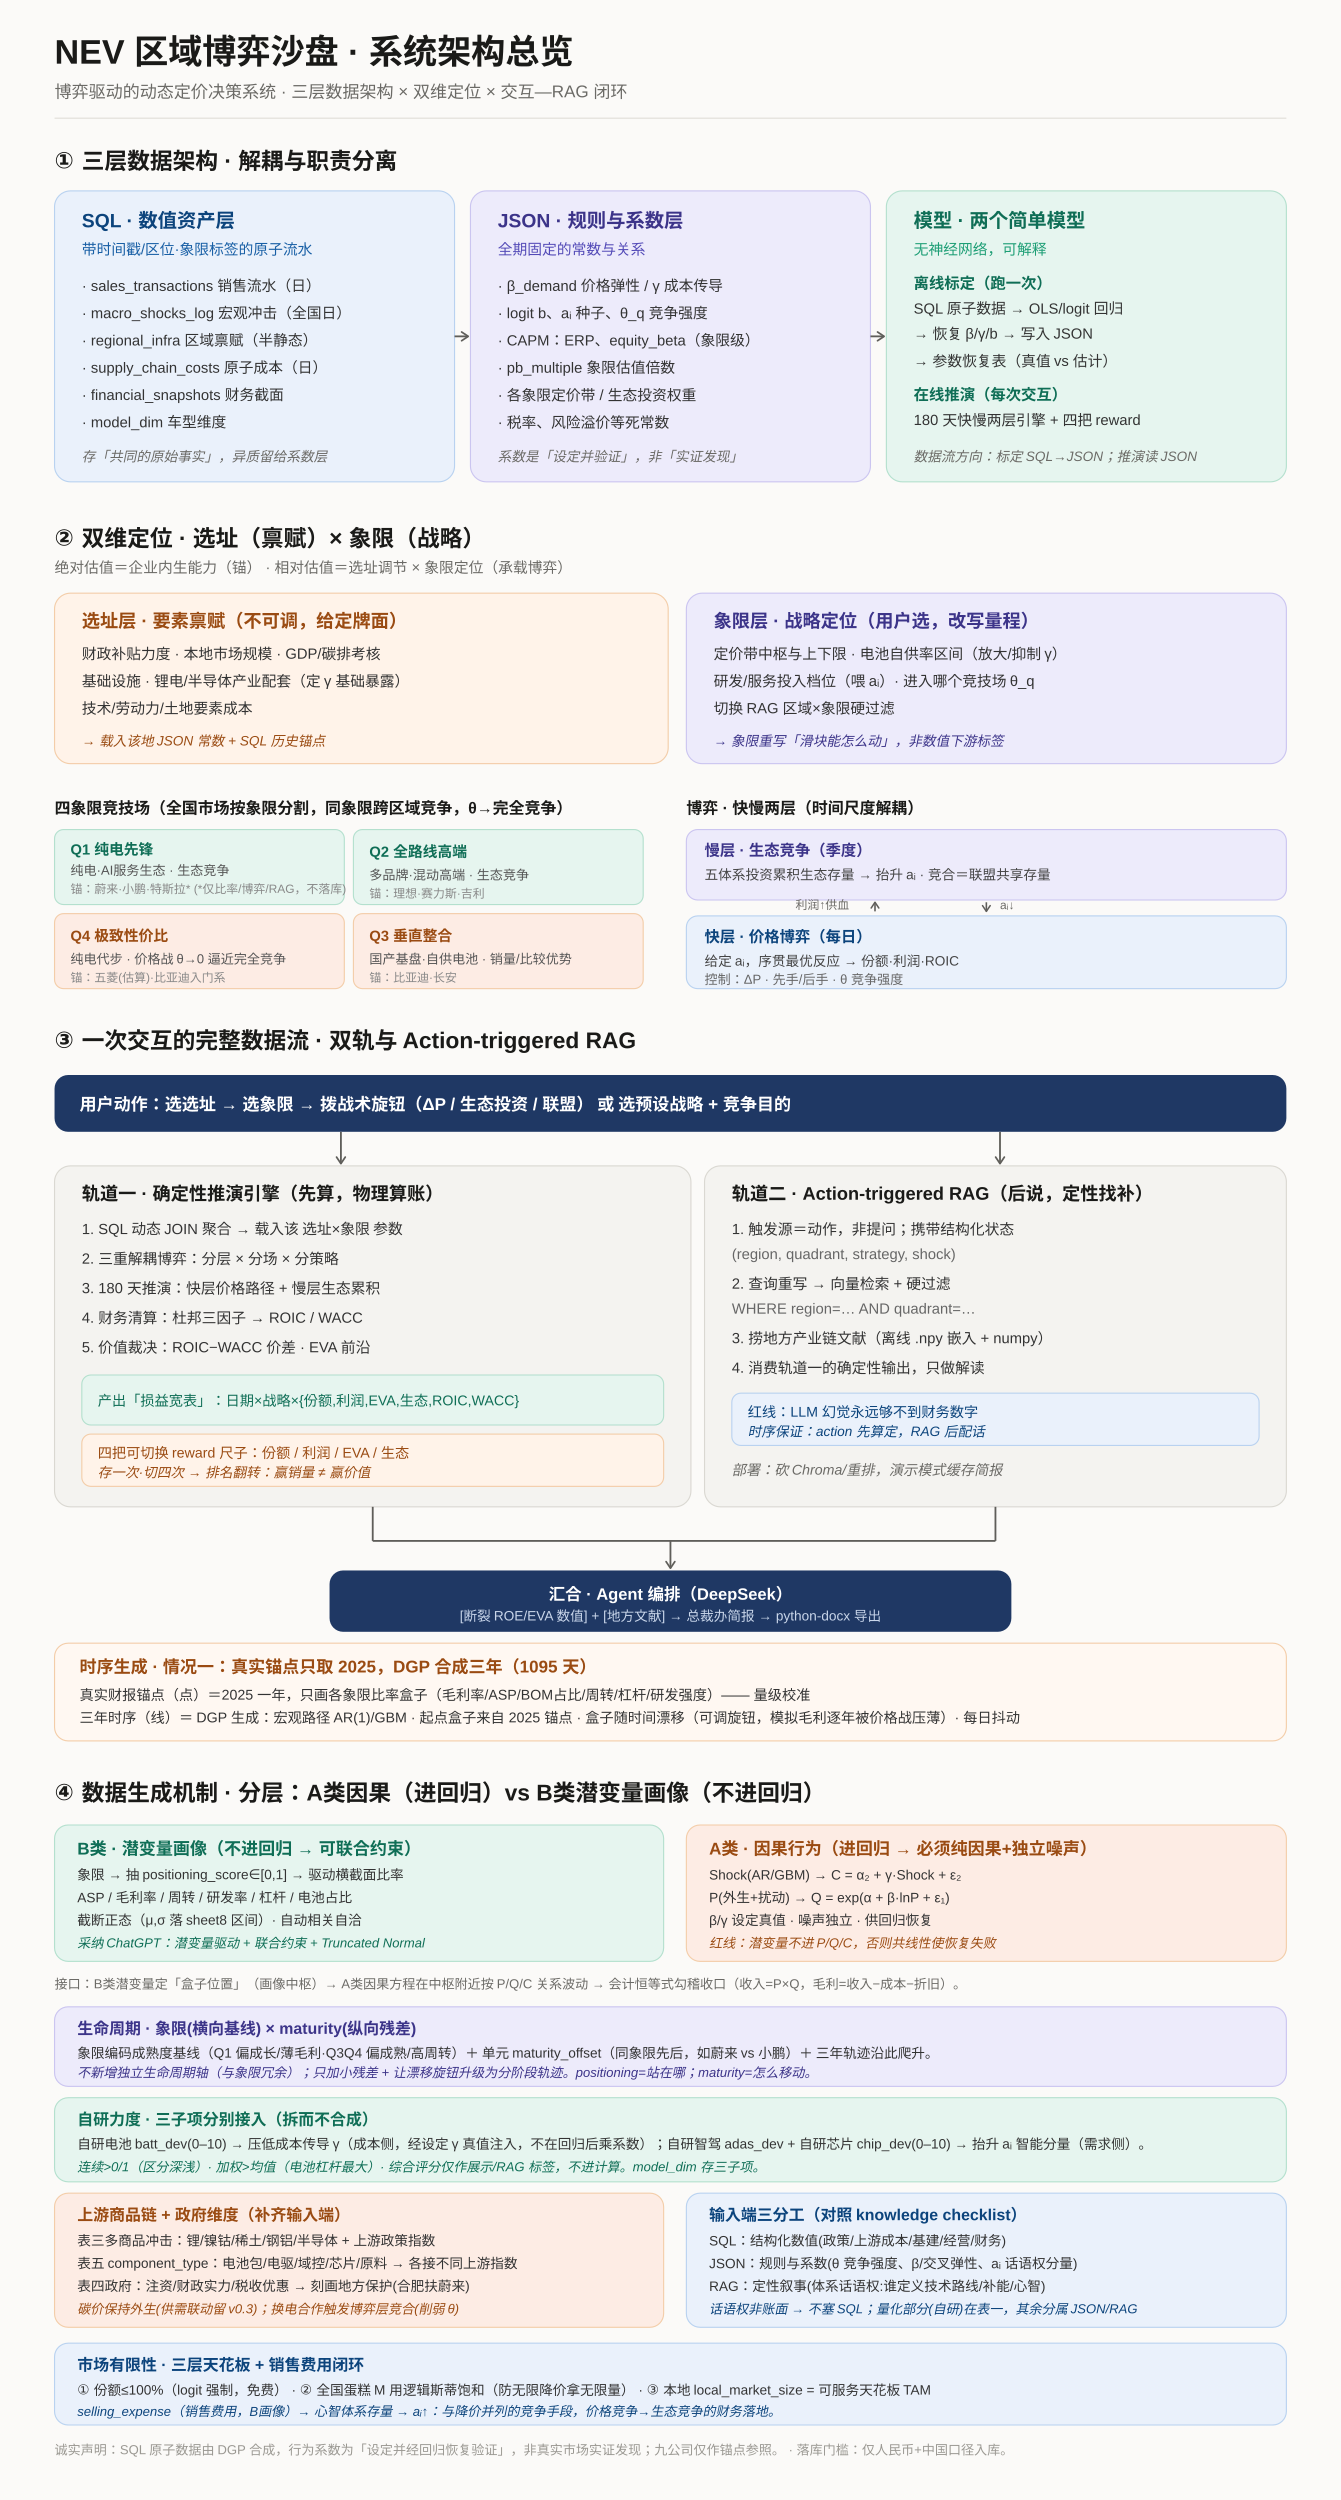
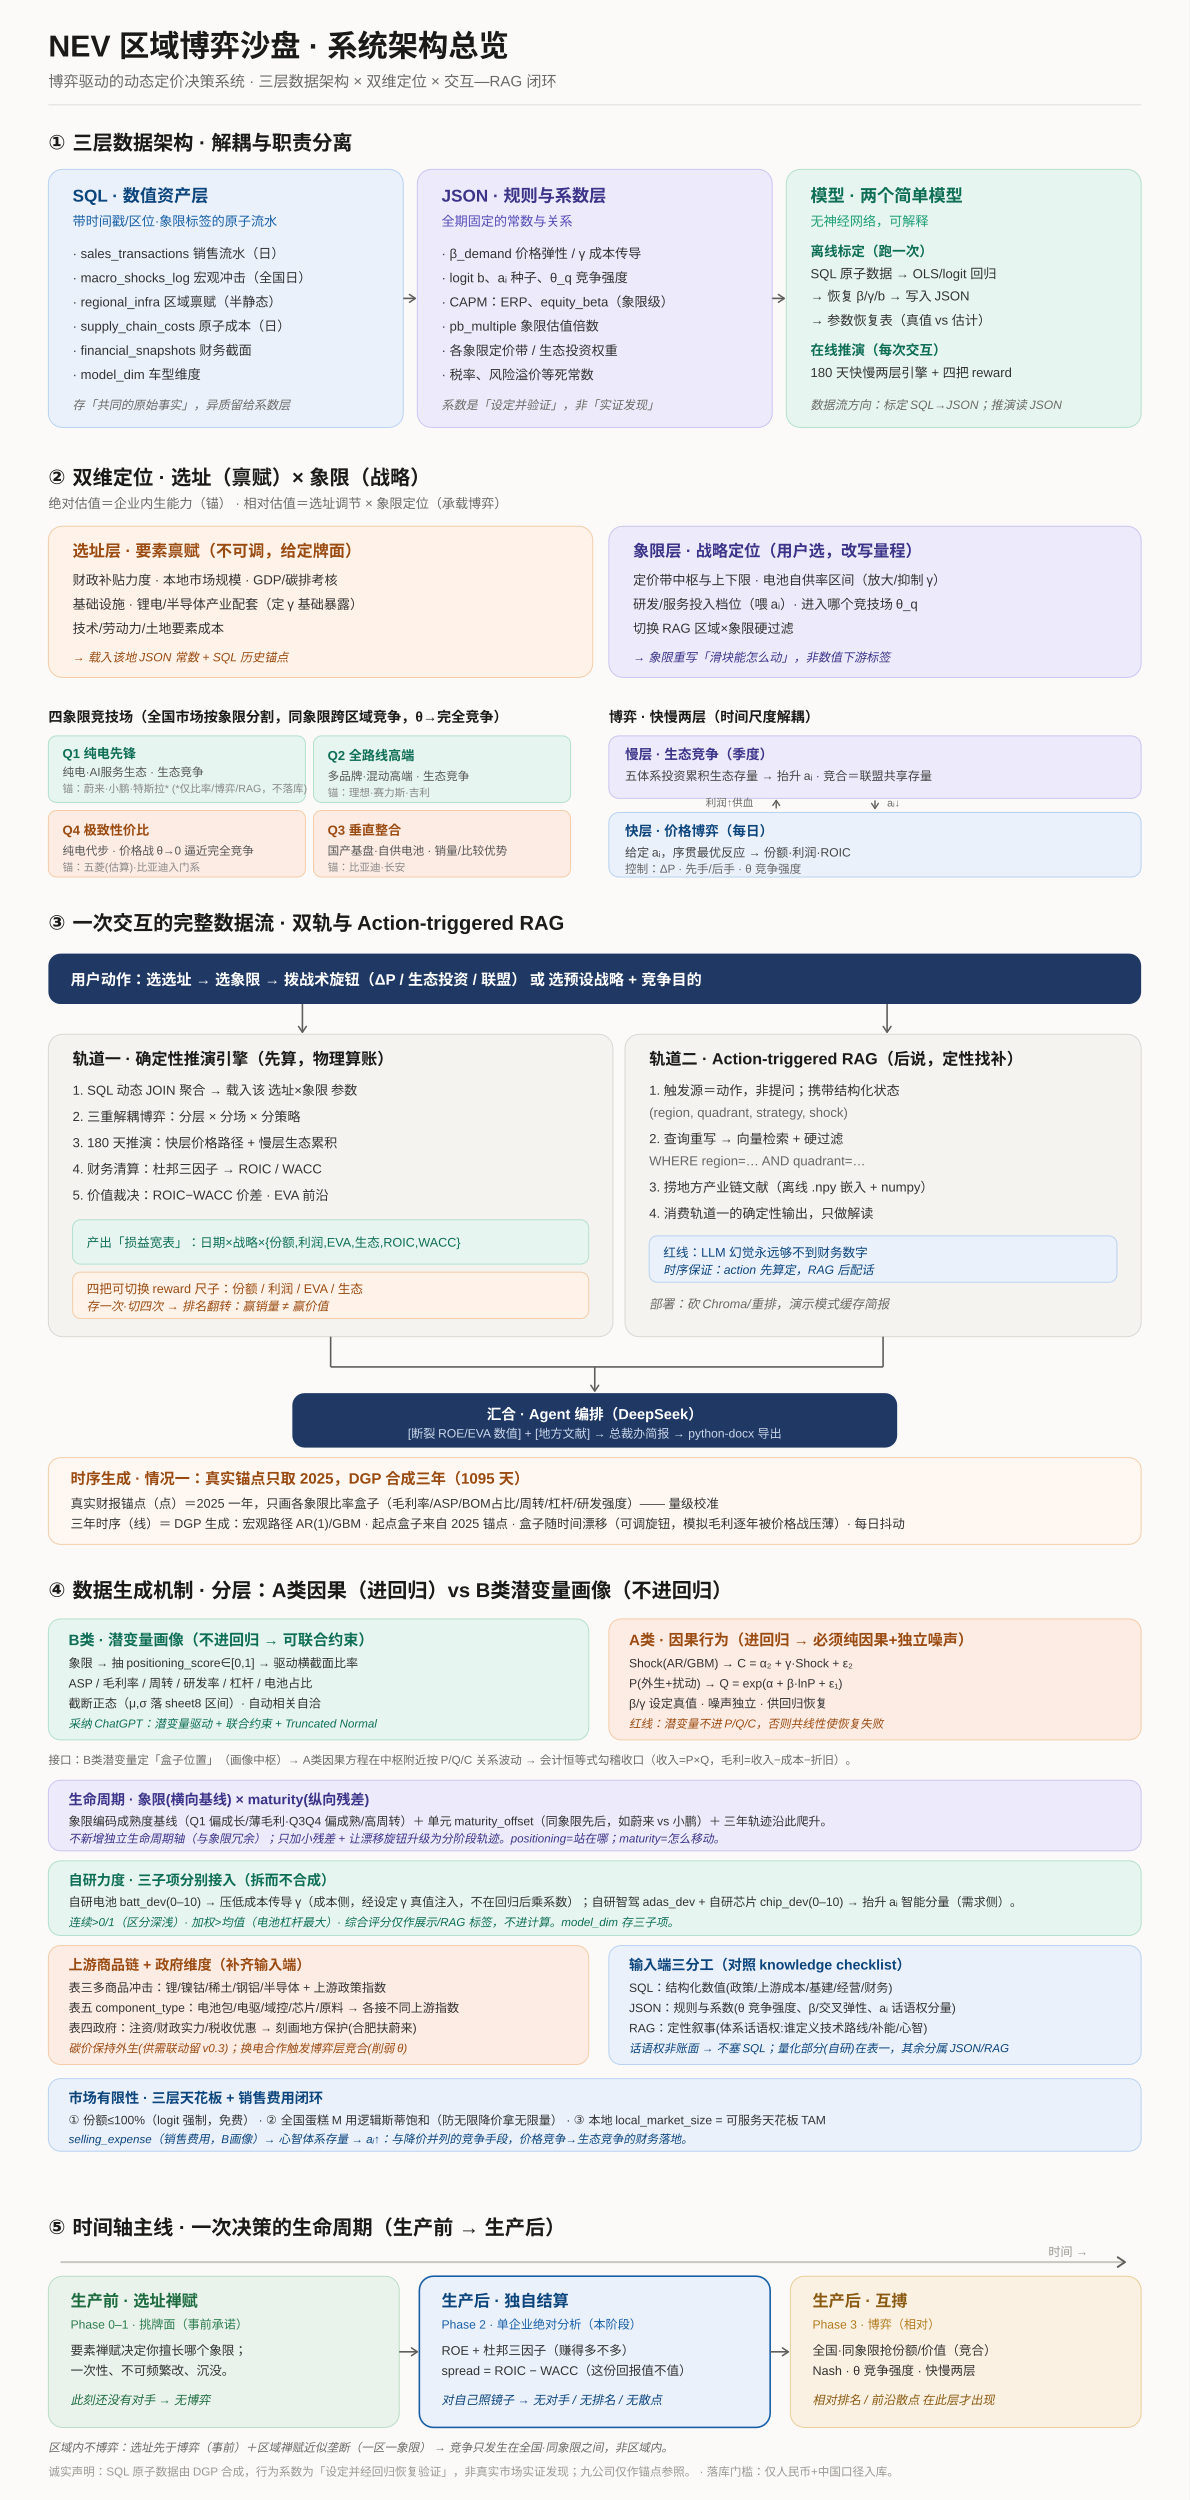
- <svg xmlns="http://www.w3.org/2000/svg" width="1180" height="2200" viewBox="0 0 1180 2200" font-family="Arial, 'PingFang SC', 'Microsoft YaHei', sans-serif">
+ <svg xmlns="http://www.w3.org/2000/svg" width="1180" height="2480" viewBox="0 0 1180 2480" font-family="Arial, 'PingFang SC', 'Microsoft YaHei', sans-serif">
  <defs>
    <marker id="ar" viewBox="0 0 10 10" refX="8" refY="5" markerWidth="6" markerHeight="6" orient="auto-start-reverse">
      <path d="M2 1 L8 5 L2 9" fill="none" stroke="#5F5E5A" stroke-width="1.6" stroke-linecap="round" stroke-linejoin="round" />
    </marker>
    <marker id="arw" viewBox="0 0 10 10" refX="8" refY="5" markerWidth="6" markerHeight="6" orient="auto-start-reverse">
      <path d="M2 1 L8 5 L2 9" fill="none" stroke="#FFFFFF" stroke-width="1.8" stroke-linecap="round" stroke-linejoin="round" />
    </marker>
  </defs>
-   <rect width="1180" height="2200" fill="#FBFAF8" />
+   <rect width="1180" height="2480" fill="#FBFAF8" />
  <text x="48" y="56" font-size="30" font-weight="700" fill="#1A1A18">NEV 区域博弈沙盘 · 系统架构总览</text>
  <text x="48" y="86" font-size="15" fill="#6B6A66">博弈驱动的动态定价决策系统  ·  三层数据架构 × 双维定位 × 交互—RAG 闭环</text>
  <line x1="48" y1="104" x2="1132" y2="104" stroke="#E0DED8" stroke-width="1" />
  <text x="48" y="148" font-size="20" font-weight="700" fill="#1A1A18">① 三层数据架构 · 解耦与职责分离</text>
  <rect x="48" y="168" width="352" height="256" rx="14" fill="#EAF1FB" stroke="#B9D2F0" stroke-width="1" />
  <text x="72" y="200" font-size="17" font-weight="700" fill="#0C447C">SQL · 数值资产层</text>
  <text x="72" y="224" font-size="13" fill="#185FA5">带时间戳/区位·象限标签的原子流水</text>
  <text x="72" y="256" font-size="13" fill="#333">· sales_transactions 销售流水（日）</text>
  <text x="72" y="280" font-size="13" fill="#333">· macro_shocks_log 宏观冲击（全国日）</text>
  <text x="72" y="304" font-size="13" fill="#333">· regional_infra 区域禀赋（半静态）</text>
  <text x="72" y="328" font-size="13" fill="#333">· supply_chain_costs 原子成本（日）</text>
  <text x="72" y="352" font-size="13" fill="#333">· financial_snapshots 财务截面</text>
  <text x="72" y="376" font-size="13" fill="#333">· model_dim 车型维度</text>
  <text x="72" y="406" font-size="12" fill="#6B6A66" font-style="italic">存「共同的原始事实」，异质留给系数层</text>
  <rect x="414" y="168" width="352" height="256" rx="14" fill="#EDEBFB" stroke="#CBC5F0" stroke-width="1" />
  <text x="438" y="200" font-size="17" font-weight="700" fill="#3C3489">JSON · 规则与系数层</text>
  <text x="438" y="224" font-size="13" fill="#534AB7">全期固定的常数与关系</text>
  <text x="438" y="256" font-size="13" fill="#333">· β_demand 价格弹性 / γ 成本传导</text>
  <text x="438" y="280" font-size="13" fill="#333">· logit b、aᵢ 种子、θ_q 竞争强度</text>
  <text x="438" y="304" font-size="13" fill="#333">· CAPM：ERP、equity_beta（象限级）</text>
  <text x="438" y="328" font-size="13" fill="#333">· pb_multiple 象限估值倍数</text>
  <text x="438" y="352" font-size="13" fill="#333">· 各象限定价带 / 生态投资权重</text>
  <text x="438" y="376" font-size="13" fill="#333">· 税率、风险溢价等死常数</text>
  <text x="438" y="406" font-size="12" fill="#6B6A66" font-style="italic">系数是「设定并验证」，非「实证发现」</text>
  <rect x="780" y="168" width="352" height="256" rx="14" fill="#E6F5EF" stroke="#B4E0CE" stroke-width="1" />
  <text x="804" y="200" font-size="17" font-weight="700" fill="#0F6E56">模型 · 两个简单模型</text>
  <text x="804" y="224" font-size="13" fill="#1D9E75">无神经网络，可解释</text>
  <text x="804" y="254" font-size="13.5" font-weight="700" fill="#0F6E56">离线标定（跑一次）</text>
  <text x="804" y="276" font-size="13" fill="#333">  SQL 原子数据 → OLS/logit 回归</text>
  <text x="804" y="298" font-size="13" fill="#333">  → 恢复 β/γ/b → 写入 JSON</text>
  <text x="804" y="322" font-size="13" fill="#333">  → 参数恢复表（真值 vs 估计）</text>
  <text x="804" y="352" font-size="13.5" font-weight="700" fill="#0F6E56">在线推演（每次交互）</text>
  <text x="804" y="374" font-size="13" fill="#333">  180 天快慢两层引擎 + 四把 reward</text>
  <text x="804" y="406" font-size="12" fill="#6B6A66" font-style="italic">数据流方向：标定 SQL→JSON；推演读 JSON</text>
  <line x1="400" y1="296" x2="412" y2="296" stroke="#5F5E5A" stroke-width="1.6" marker-end="url(#ar)" />
  <line x1="766" y1="296" x2="778" y2="296" stroke="#5F5E5A" stroke-width="1.6" marker-end="url(#ar)" />
  <text x="48" y="480" font-size="20" font-weight="700" fill="#1A1A18">② 双维定位 · 选址（禀赋）× 象限（战略）</text>
  <text x="48" y="504" font-size="13" fill="#6B6A66">绝对估值＝企业内生能力（锚）  ·  相对估值＝选址调节 × 象限定位（承载博弈）</text>
  <rect x="48" y="522" width="540" height="150" rx="14" fill="#FFF3E9" stroke="#F3CDA9" stroke-width="1" />
  <text x="72" y="552" font-size="16" font-weight="700" fill="#9A4B12">选址层 · 要素禀赋（不可调，给定牌面）</text>
  <text x="72" y="580" font-size="13" fill="#333">财政补贴力度 · 本地市场规模 · GDP/碳排考核</text>
  <text x="72" y="604" font-size="13" fill="#333">基础设施 · 锂电/半导体产业配套（定 γ 基础暴露）</text>
  <text x="72" y="628" font-size="13" fill="#333">技术/劳动力/土地要素成本</text>
  <text x="72" y="656" font-size="12" fill="#9A4B12" font-style="italic">→ 载入该地 JSON 常数 + SQL 历史锚点</text>
  <rect x="604" y="522" width="528" height="150" rx="14" fill="#EDEBFB" stroke="#CBC5F0" stroke-width="1" />
  <text x="628" y="552" font-size="16" font-weight="700" fill="#3C3489">象限层 · 战略定位（用户选，改写量程）</text>
  <text x="628" y="580" font-size="13" fill="#333">定价带中枢与上下限 · 电池自供率区间（放大/抑制 γ）</text>
  <text x="628" y="604" font-size="13" fill="#333">研发/服务投入档位（喂 aᵢ）· 进入哪个竞技场 θ_q</text>
  <text x="628" y="628" font-size="13" fill="#333">切换 RAG 区域×象限硬过滤</text>
  <text x="628" y="656" font-size="12" fill="#3C3489" font-style="italic">→ 象限重写「滑块能怎么动」，非数值下游标签</text>
  <text x="48" y="716" font-size="14" font-weight="700" fill="#1A1A18">四象限竞技场（全国市场按象限分割，同象限跨区域竞争，θ→完全竞争）</text>
  <g>
    <rect x="48" y="730" width="255" height="66" rx="8" fill="#E6F5EF" stroke="#B4E0CE" />
    <text x="62" y="752" font-size="13" font-weight="700" fill="#0F6E56">Q1 纯电先锋</text>
    <text x="62" y="770" font-size="11.5" fill="#555">纯电·AI服务生态 · 生态竞争</text>
    <text x="62" y="786" font-size="10.5" fill="#888">锚：蔚来·小鹏·特斯拉* (*仅比率/博弈/RAG，不落库)</text>
    <rect x="311" y="730" width="255" height="66" rx="8" fill="#E6F5EF" stroke="#B4E0CE" />
    <text x="325" y="754" font-size="13" font-weight="700" fill="#0F6E56">Q2 全路线高端</text>
    <text x="325" y="774" font-size="11.5" fill="#555">多品牌·混动高端 · 生态竞争</text>
    <text x="325" y="790" font-size="10.5" fill="#888">锚：理想·赛力斯·吉利</text>
    <rect x="48" y="804" width="255" height="66" rx="8" fill="#FDECE4" stroke="#F3CDA9" />
    <text x="62" y="828" font-size="13" font-weight="700" fill="#9A4B12">Q4 极致性价比</text>
    <text x="62" y="848" font-size="11.5" fill="#555">纯电代步 · 价格战 θ→0 逼近完全竞争</text>
    <text x="62" y="864" font-size="10.5" fill="#888">锚：五菱(估算)·比亚迪入门系</text>
    <rect x="311" y="804" width="255" height="66" rx="8" fill="#FDECE4" stroke="#F3CDA9" />
    <text x="325" y="828" font-size="13" font-weight="700" fill="#9A4B12">Q3 垂直整合</text>
    <text x="325" y="848" font-size="11.5" fill="#555">国产基盘·自供电池 · 销量/比较优势</text>
    <text x="325" y="864" font-size="10.5" fill="#888">锚：比亚迪·长安</text>
  </g>
  <text x="604" y="716" font-size="14" font-weight="700" fill="#1A1A18">博弈 · 快慢两层（时间尺度解耦）</text>
  <rect x="604" y="730" width="528" height="62" rx="10" fill="#EDEBFB" stroke="#CBC5F0" />
  <text x="620" y="753" font-size="13.5" font-weight="700" fill="#3C3489">慢层 · 生态竞争（季度）</text>
  <text x="620" y="774" font-size="12" fill="#444">五体系投资累积生态存量 → 抬升 aᵢ · 竞合＝联盟共享存量</text>
  <line x1="868" y1="794" x2="868" y2="802" stroke="#5F5E5A" stroke-width="1.4" marker-end="url(#ar)" />
  <text x="880" y="800" font-size="10.5" fill="#6B6A66">aᵢ↓</text>
  <line x1="770" y1="802" x2="770" y2="794" stroke="#5F5E5A" stroke-width="1.4" marker-end="url(#ar)" />
  <text x="700" y="800" font-size="10.5" fill="#6B6A66">利润↑供血</text>
  <rect x="604" y="806" width="528" height="64" rx="10" fill="#EAF1FB" stroke="#B9D2F0" />
  <text x="620" y="829" font-size="13.5" font-weight="700" fill="#0C447C">快层 · 价格博弈（每日）</text>
  <text x="620" y="850" font-size="12" fill="#444">给定 aᵢ，序贯最优反应 → 份额·利润·ROIC</text>
  <text x="620" y="866" font-size="11.5" fill="#666">控制：ΔP · 先手/后手 · θ 竞争强度</text>
  <text x="48" y="922" font-size="20" font-weight="700" fill="#1A1A18">③ 一次交互的完整数据流 · 双轨与 Action-triggered RAG</text>
  <rect x="48" y="946" width="1084" height="50" rx="12" fill="#1F3864" />
  <text x="70" y="977" font-size="15" font-weight="700" fill="#FFFFFF">用户动作：选选址 → 选象限 → 拨战术旋钮（ΔP / 生态投资 / 联盟）  或  选预设战略 + 竞争目的</text>
  <line x1="300" y1="996" x2="300" y2="1024" stroke="#5F5E5A" stroke-width="1.6" marker-end="url(#ar)" />
  <line x1="880" y1="996" x2="880" y2="1024" stroke="#5F5E5A" stroke-width="1.6" marker-end="url(#ar)" />
  <rect x="48" y="1026" width="560" height="300" rx="14" fill="#F4F3F0" stroke="#DAD8D2" />
  <text x="72" y="1056" font-size="16" font-weight="700" fill="#1A1A18">轨道一 · 确定性推演引擎（先算，物理算账）</text>
  <text x="72" y="1086" font-size="13" fill="#333">1. SQL 动态 JOIN 聚合 → 载入该 选址×象限 参数</text>
  <text x="72" y="1112" font-size="13" fill="#333">2. 三重解耦博弈：分层 × 分场 × 分策略</text>
  <text x="72" y="1138" font-size="13" fill="#333">3. 180 天推演：快层价格路径 + 慢层生态累积</text>
  <text x="72" y="1164" font-size="13" fill="#333">4. 财务清算：杜邦三因子 → ROIC / WACC</text>
  <text x="72" y="1190" font-size="13" fill="#333">5. 价值裁决：ROIC−WACC 价差 · EVA 前沿</text>
  <rect x="72" y="1210" width="512" height="44" rx="8" fill="#E6F5EF" stroke="#B4E0CE" />
  <text x="86" y="1237" font-size="12.5" fill="#0F6E56">产出「损益宽表」：日期×战略×{份额,利润,EVA,生态,ROIC,WACC}</text>
  <rect x="72" y="1262" width="512" height="46" rx="8" fill="#FFF3E9" stroke="#F3CDA9" />
  <text x="86" y="1283" font-size="12.5" fill="#9A4B12">四把可切换 reward 尺子：份额 / 利润 / EVA / 生态</text>
  <text x="86" y="1300" font-size="12" fill="#9A4B12" font-style="italic">存一次·切四次 → 排名翻转：赢销量 ≠ 赢价值</text>
  <rect x="620" y="1026" width="512" height="300" rx="14" fill="#F4F3F0" stroke="#DAD8D2" />
  <text x="644" y="1056" font-size="16" font-weight="700" fill="#1A1A18">轨道二 · Action-triggered RAG（后说，定性找补）</text>
  <text x="644" y="1086" font-size="13" fill="#333">1. 触发源＝动作，非提问；携带结构化状态</text>
  <text x="644" y="1108" font-size="13" fill="#666">   (region, quadrant, strategy, shock)</text>
  <text x="644" y="1134" font-size="13" fill="#333">2. 查询重写 → 向量检索 + 硬过滤</text>
  <text x="644" y="1156" font-size="13" fill="#666">   WHERE region=… AND quadrant=…</text>
  <text x="644" y="1182" font-size="13" fill="#333">3. 捞地方产业链文献（离线 .npy 嵌入 + numpy）</text>
  <text x="644" y="1208" font-size="13" fill="#333">4. 消费轨道一的确定性输出，只做解读</text>
  <rect x="644" y="1226" width="464" height="46" rx="8" fill="#EAF1FB" stroke="#B9D2F0" />
  <text x="658" y="1247" font-size="12.5" fill="#0C447C">红线：LLM 幻觉永远够不到财务数字</text>
  <text x="658" y="1264" font-size="12" fill="#0C447C" font-style="italic">时序保证：action 先算定，RAG 后配话</text>
  <text x="644" y="1298" font-size="12.5" fill="#6B6A66" font-style="italic">部署：砍 Chroma/重排，演示模式缓存简报</text>
  <line x1="328" y1="1326" x2="328" y2="1356" stroke="#5F5E5A" stroke-width="1.6" />
  <line x1="876" y1="1326" x2="876" y2="1356" stroke="#5F5E5A" stroke-width="1.6" />
  <line x1="328" y1="1356" x2="876" y2="1356" stroke="#5F5E5A" stroke-width="1.6" />
  <line x1="590" y1="1356" x2="590" y2="1380" stroke="#5F5E5A" stroke-width="1.6" marker-end="url(#ar)" />
  <rect x="290" y="1382" width="600" height="54" rx="12" fill="#1F3864" />
  <text x="590" y="1408" font-size="14.5" font-weight="700" fill="#FFFFFF" text-anchor="middle">汇合 · Agent 编排（DeepSeek）</text>
  <text x="590" y="1426" font-size="12" fill="#C9D6EA" text-anchor="middle">[断裂 ROE/EVA 数值] + [地方文献] → 总裁办简报 → python-docx 导出</text>
  <rect x="48" y="1446" width="1084" height="86" rx="12" fill="#FFF8F2" stroke="#F3CDA9" stroke-width="1" />
  <text x="70" y="1472" font-size="15" font-weight="700" fill="#9A4B12">时序生成 · 情况一：真实锚点只取 2025，DGP 合成三年（1095 天）</text>
  <text x="70" y="1496" font-size="12.5" fill="#333">真实财报锚点（点）＝2025 一年，只画各象限比率盒子（毛利率/ASP/BOM占比/周转/杠杆/研发强度）—— 量级校准</text>
  <text x="70" y="1516" font-size="12.5" fill="#333">三年时序（线）＝ DGP 生成：宏观路径 AR(1)/GBM · 起点盒子来自 2025 锚点 · 盒子随时间漂移（可调旋钮，模拟毛利逐年被价格战压薄）· 每日抖动</text>
  <text x="48" y="1584" font-size="20" font-weight="700" fill="#1A1A18">④ 数据生成机制 · 分层：A类因果（进回归）vs B类潜变量画像（不进回归）</text>
  <rect x="48" y="1606" width="536" height="120" rx="12" fill="#E6F5EF" stroke="#B4E0CE" />
  <text x="68" y="1632" font-size="15" font-weight="700" fill="#0F6E56">B类 · 潜变量画像（不进回归 → 可联合约束）</text>
  <text x="68" y="1654" font-size="12" fill="#333">象限 → 抽 positioning_score∈[0,1] → 驱动横截面比率</text>
  <text x="68" y="1674" font-size="12" fill="#333">ASP / 毛利率 / 周转 / 研发率 / 杠杆 / 电池占比</text>
  <text x="68" y="1694" font-size="12" fill="#333">截断正态（μ,σ 落 sheet8 区间）· 自动相关自洽</text>
  <text x="68" y="1714" font-size="11.5" fill="#0F6E56" font-style="italic">采纳 ChatGPT：潜变量驱动 + 联合约束 + Truncated Normal</text>
  <rect x="604" y="1606" width="528" height="120" rx="12" fill="#FDECE4" stroke="#F3CDA9" />
  <text x="624" y="1632" font-size="15" font-weight="700" fill="#9A4B12">A类 · 因果行为（进回归 → 必须纯因果+独立噪声）</text>
  <text x="624" y="1654" font-size="12" fill="#333">Shock(AR/GBM) → C = α₂ + γ·Shock + ε₂</text>
  <text x="624" y="1674" font-size="12" fill="#333">P(外生+扰动) → Q = exp(α + β·lnP + ε₁)</text>
  <text x="624" y="1694" font-size="12" fill="#333">β/γ 设定真值 · 噪声独立 · 供回归恢复</text>
  <text x="624" y="1714" font-size="11.5" fill="#9A4B12" font-style="italic">红线：潜变量不进 P/Q/C，否则共线性使恢复失败</text>
  <rect x="48" y="1734" width="1084" height="0" rx="0" fill="none" />
  <text x="48" y="1750" font-size="11.5" fill="#6B6A66">接口：B类潜变量定「盒子位置」（画像中枢）→ A类因果方程在中枢附近按 P/Q/C 关系波动 → 会计恒等式勾稽收口（收入=P×Q，毛利=收入−成本−折旧）。</text>
  <rect x="48" y="1766" width="1084" height="70" rx="12" fill="#EDEBFB" stroke="#CBC5F0" stroke-width="1" />
  <text x="68" y="1790" font-size="14" font-weight="700" fill="#3C3489">生命周期 · 象限(横向基线) × maturity(纵向残差)</text>
  <text x="68" y="1811" font-size="12" fill="#333">象限编码成熟度基线（Q1 偏成长/薄毛利·Q3Q4 偏成熟/高周转）＋ 单元 maturity_offset（同象限先后，如蔚来 vs 小鹏）＋ 三年轨迹沿此爬升。</text>
  <text x="68" y="1828" font-size="11.5" fill="#3C3489" font-style="italic">不新增独立生命周期轴（与象限冗余）；只加小残差 + 让漂移旋钮升级为分阶段轨迹。positioning=站在哪；maturity=怎么移动。</text>
  <rect x="48" y="1846" width="1084" height="74" rx="12" fill="#E6F5EF" stroke="#B4E0CE" stroke-width="1" />
  <text x="68" y="1870" font-size="14" font-weight="700" fill="#0F6E56">自研力度 · 三子项分别接入（拆而不合成）</text>
  <text x="68" y="1891" font-size="12" fill="#333">自研电池 batt_dev(0–10) → 压低成本传导 γ（成本侧，经设定 γ 真值注入，不在回归后乘系数）；自研智驾 adas_dev + 自研芯片 chip_dev(0–10) → 抬升 aᵢ 智能分量（需求侧）。</text>
  <text x="68" y="1911" font-size="11.5" fill="#0F6E56" font-style="italic">连续&gt;0/1（区分深浅）· 加权&gt;均值（电池杠杆最大）· 综合评分仅作展示/RAG 标签，不进计算。model_dim 存三子项。</text>
  <rect x="48" y="1930" width="536" height="118" rx="12" fill="#FDECE4" stroke="#F3CDA9" stroke-width="1" />
  <text x="68" y="1954" font-size="14" font-weight="700" fill="#9A4B12">上游商品链 + 政府维度（补齐输入端）</text>
  <text x="68" y="1976" font-size="12" fill="#333">表三多商品冲击：锂/镍钴/稀土/钢铝/半导体 + 上游政策指数</text>
  <text x="68" y="1996" font-size="12" fill="#333">表五 component_type：电池包/电驱/域控/芯片/原料 → 各接不同上游指数</text>
  <text x="68" y="2016" font-size="12" fill="#333">表四政府：注资/财政实力/税收优惠 → 刻画地方保护(合肥扶蔚来)</text>
  <text x="68" y="2036" font-size="11.5" fill="#9A4B12" font-style="italic">碳价保持外生(供需联动留 v0.3)；换电合作触发博弈层竞合(削弱 θ)</text>
  <rect x="604" y="1930" width="528" height="118" rx="12" fill="#EAF1FB" stroke="#B9D2F0" stroke-width="1" />
  <text x="624" y="1954" font-size="14" font-weight="700" fill="#0C447C">输入端三分工（对照 knowledge checklist）</text>
  <text x="624" y="1976" font-size="12" fill="#333">SQL：结构化数值(政策/上游成本/基建/经营/财务)</text>
  <text x="624" y="1996" font-size="12" fill="#333">JSON：规则与系数(θ 竞争强度、β/交叉弹性、aᵢ 话语权分量)</text>
  <text x="624" y="2016" font-size="12" fill="#333">RAG：定性叙事(体系话语权:谁定义技术路线/补能/心智)</text>
  <text x="624" y="2036" font-size="11.5" fill="#0C447C" font-style="italic">话语权非账面 → 不塞 SQL；量化部分(自研)在表一，其余分属 JSON/RAG</text>
  <rect x="48" y="2062" width="1084" height="72" rx="12" fill="#EAF1FB" stroke="#B9D2F0" stroke-width="1" />
  <text x="68" y="2086" font-size="14" font-weight="700" fill="#0C447C">市场有限性 · 三层天花板 + 销售费用闭环</text>
  <text x="68" y="2107" font-size="12" fill="#333">① 份额≤100%（logit 强制，免费） · ② 全国蛋糕 M 用逻辑斯蒂饱和（防无限降价拿无限量） · ③ 本地 local_market_size = 可服务天花板 TAM</text>
  <text x="68" y="2126" font-size="11.5" fill="#0C447C" font-style="italic">selling_expense（销售费用，B画像）→ 心智体系存量 → aᵢ↑：与降价并列的竞争手段，价格竞争→生态竞争的财务落地。</text>
-   <text x="48" y="2160" font-size="11.5" fill="#9A9892">诚实声明：SQL 原子数据由 DGP 合成，行为系数为「设定并经回归恢复验证」，非真实市场实证发现；九公司仅作锚点参照。 · 落库门槛：仅人民币+中国口径入库。</text>
+   <text x="48" y="2216" font-size="20" font-weight="700" fill="#1A1A18">⑤ 时间轴主线 · 一次决策的生命周期（生产前 → 生产后）</text>
+   <line x1="60" y1="2244" x2="1116" y2="2244" stroke="#C9C7C1" stroke-width="2" marker-end="url(#ar)" />
+   <text x="1040" y="2238" font-size="12" fill="#9A9892">时间 →</text>
+   <rect x="48" y="2258" width="348" height="150" rx="14" fill="#E9F3EC" stroke="#BCDCC6" stroke-width="1" />
+   <text x="70" y="2288" font-size="16" font-weight="700" fill="#1E6B3F">生产前 · 选址禅赋</text>
+   <text x="70" y="2310" font-size="12" fill="#2E7D4F">Phase 0–1 · 挑牌面（事前承诺）</text>
+   <text x="70" y="2336" font-size="12.5" fill="#333">要素禅赋决定你擅长哪个象限；</text>
+   <text x="70" y="2356" font-size="12.5" fill="#333">一次性、不可频繁改、沉没。</text>
+   <text x="70" y="2385" font-size="12" fill="#1E6B3F" font-style="italic">此刻还没有对手 → 无博弈</text>
+   <rect x="416" y="2258" width="348" height="150" rx="14" fill="#EAF1FB" stroke="#185FA5" stroke-width="1.6" />
+   <text x="438" y="2288" font-size="16" font-weight="700" fill="#0C447C">生产后 · 独自结算</text>
+   <text x="438" y="2310" font-size="12" fill="#185FA5">Phase 2 · 单企业绝对分析（本阶段）</text>
+   <text x="438" y="2336" font-size="12.5" fill="#333">ROE + 杜邦三因子（赚得多不多）</text>
+   <text x="438" y="2356" font-size="12.5" fill="#333">spread = ROIC − WACC（这份回报值不值）</text>
+   <text x="438" y="2385" font-size="12" fill="#0C447C" font-style="italic">对自己照镜子 → 无对手 / 无排名 / 无散点</text>
+   <rect x="784" y="2258" width="348" height="150" rx="14" fill="#FBF1E2" stroke="#E8CE9A" stroke-width="1" />
+   <text x="806" y="2288" font-size="16" font-weight="700" fill="#8A5A12">生产后 · 互搏</text>
+   <text x="806" y="2310" font-size="12" fill="#B07A1E">Phase 3 · 博弈（相对）</text>
+   <text x="806" y="2336" font-size="12.5" fill="#333">全国·同象限抢份额/价值（竞合）</text>
+   <text x="806" y="2356" font-size="12.5" fill="#333">Nash · θ 竞争强度 · 快慢两层</text>
+   <text x="806" y="2385" font-size="12" fill="#8A5A12" font-style="italic">相对排名 / 前沿散点 在此层才出现</text>
+   <line x1="396" y1="2333" x2="414" y2="2333" stroke="#5F5E5A" stroke-width="1.6" marker-end="url(#ar)" />
+   <line x1="764" y1="2333" x2="782" y2="2333" stroke="#5F5E5A" stroke-width="1.6" marker-end="url(#ar)" />
+   <text x="48" y="2432" font-size="11.5" fill="#6B6A66" font-style="italic">区域内不博弈：选址先于博弈（事前）＋区域禅赋近似垄断（一区一象限） → 竞争只发生在全国·同象限之间，非区域内。</text>
+   <text x="48" y="2456" font-size="11.5" fill="#9A9892">诚实声明：SQL 原子数据由 DGP 合成，行为系数为「设定并经回归恢复验证」，非真实市场实证发现；九公司仅作锚点参照。 · 落库门槛：仅人民币+中国口径入库。</text>
</svg>
